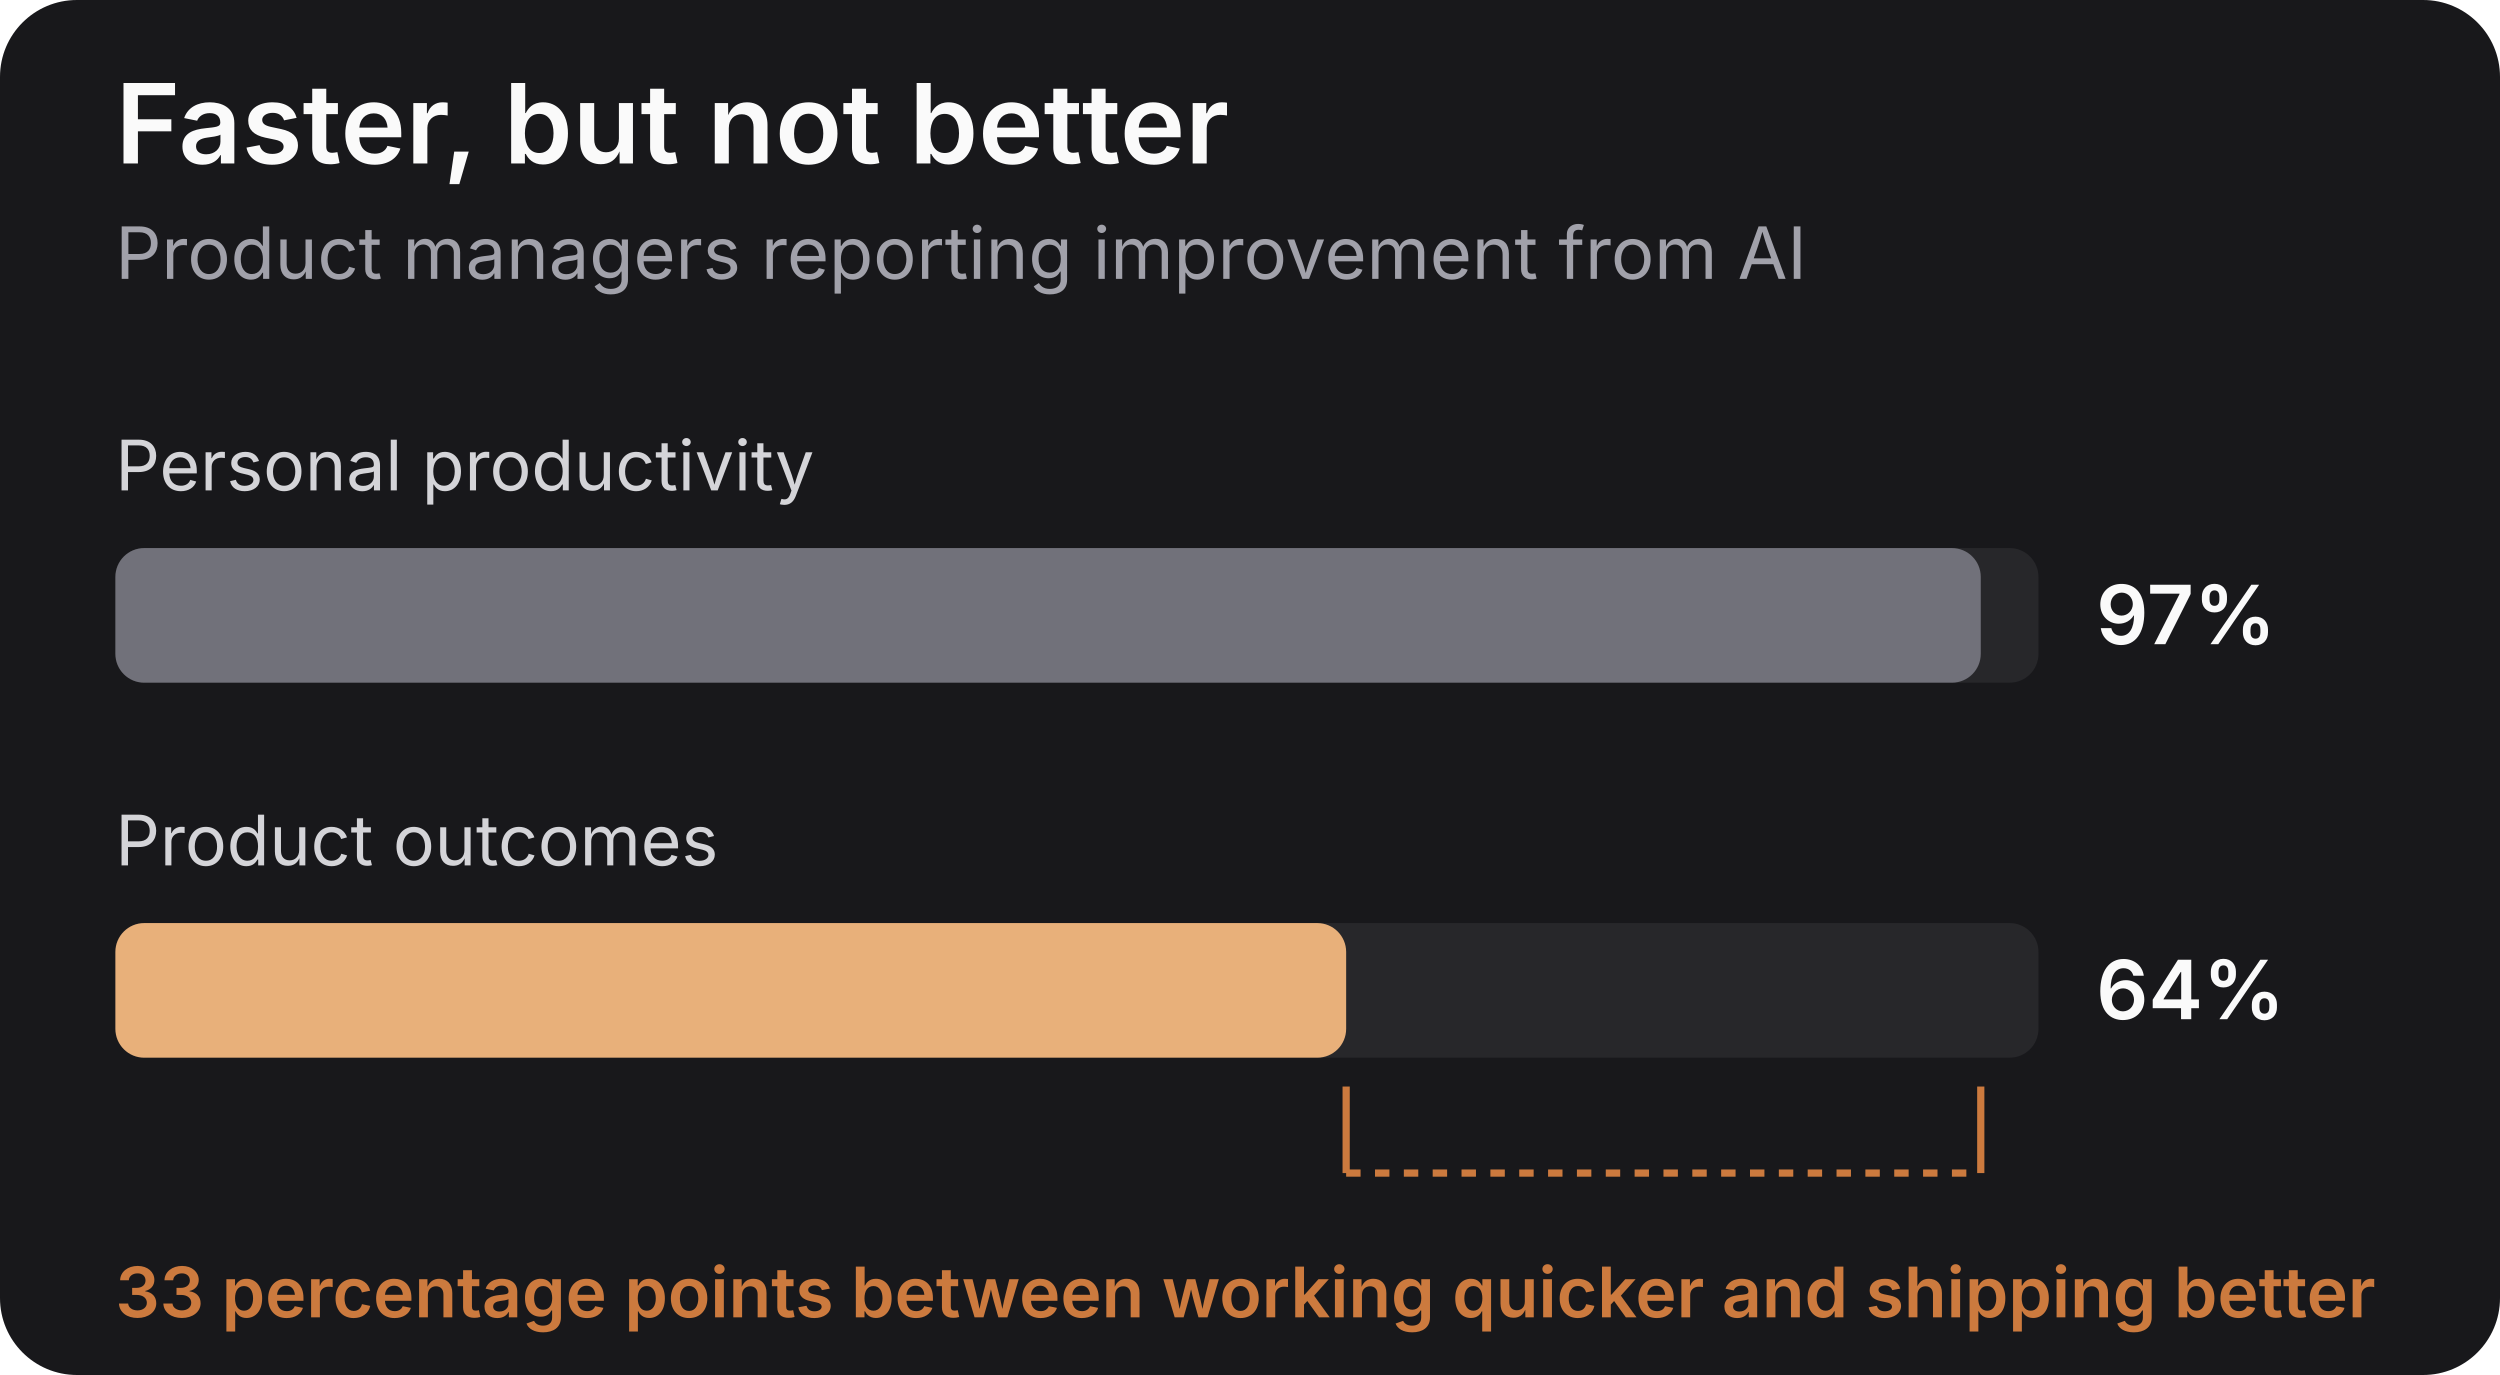
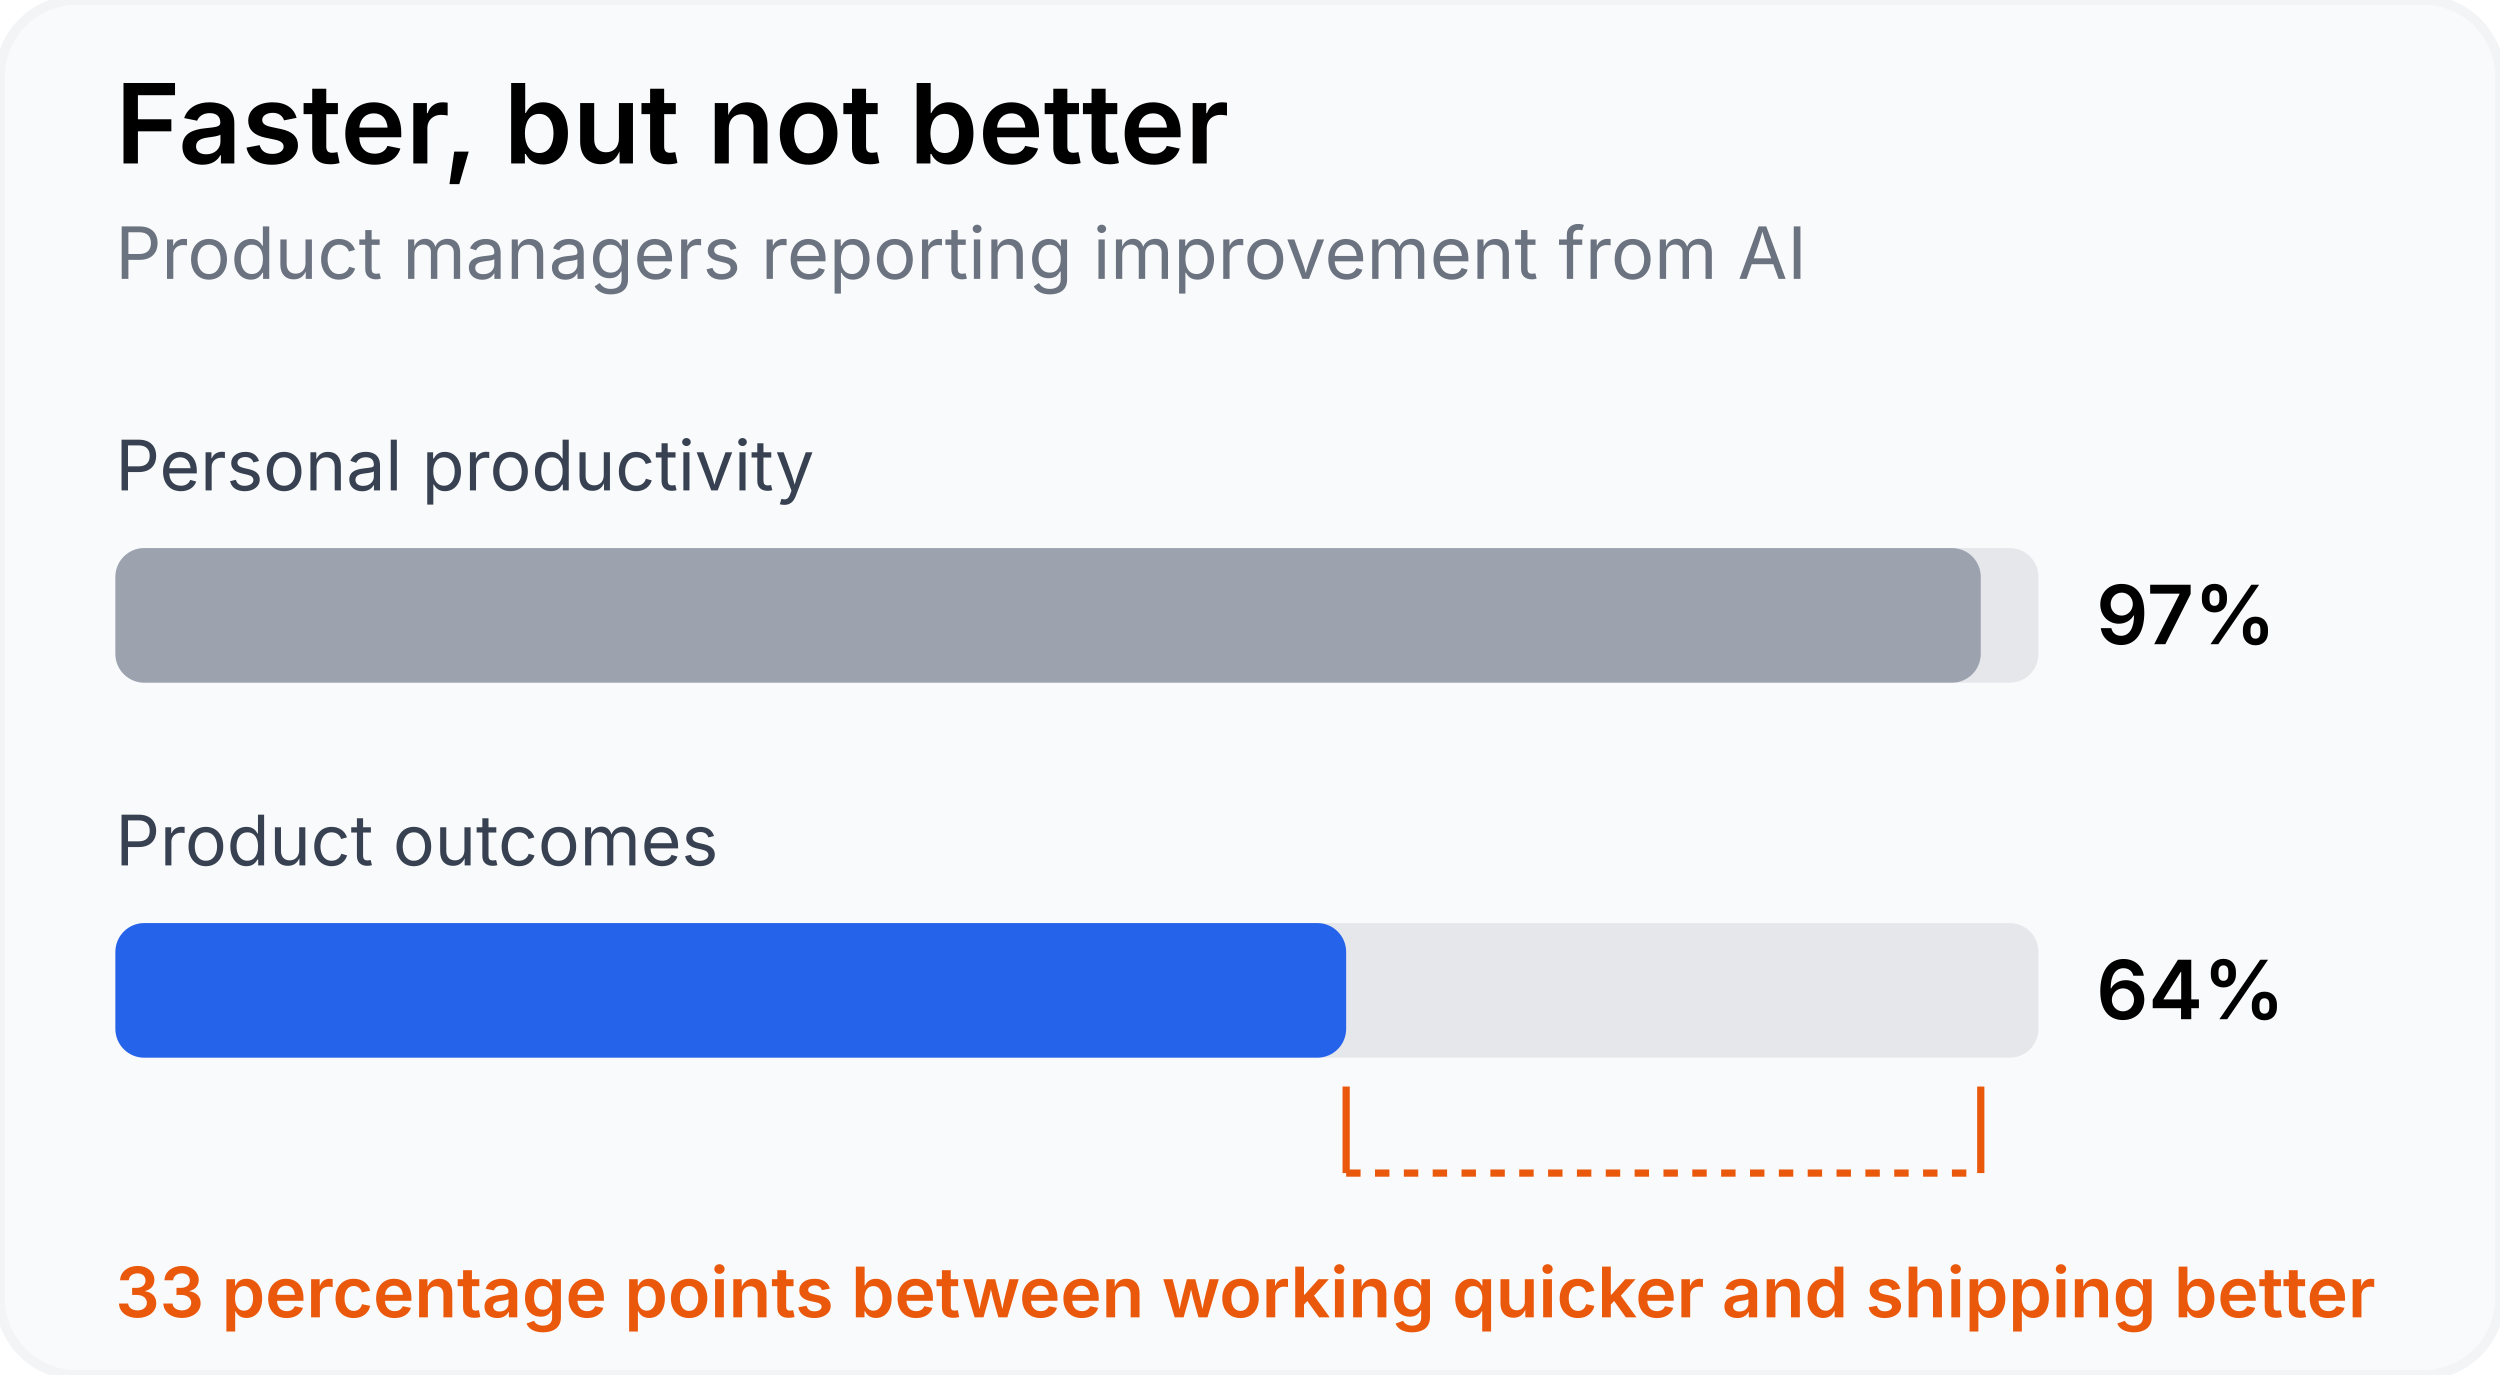
<svg xmlns="http://www.w3.org/2000/svg" width="520" height="286" viewBox="0 0 520 286" role="img" aria-label="Faster but not better. 97 percent of product managers report improved personal productivity from AI, while 64 percent report improved product outcomes such as more revenue or faster time to market. A gap of 33 percentage points. Source: Product Focus 2026 Survey of the Product Management Profession, 677 respondents across 40 countries.">
-   <rect x="0" y="0" width="520" height="286" rx="16" fill="#18181b" />
-   <text x="24" y="34" font-family="'Inter', system-ui, -apple-system, sans-serif" font-size="23" fill="#fafafa" font-weight="600">Faster, but not better</text>
-   <text x="24" y="58" font-family="'Inter', system-ui, -apple-system, sans-serif" font-size="15" fill="#a1a1aa">Product managers reporting improvement from AI</text>
-   <text x="24" y="102" font-family="'Inter', system-ui, -apple-system, sans-serif" font-size="14.5" fill="#d4d4d8">Personal productivity</text>
-   <rect x="24" y="114" width="400" height="28" rx="6" fill="#27272a" />
-   <rect x="24" y="114" width="388" height="28" rx="6" fill="#71717a" />
-   <text x="436" y="134" font-family="'Inter', system-ui, -apple-system, sans-serif" font-size="17" fill="#fafafa" font-weight="600">97%</text>
-   <text x="24" y="180" font-family="'Inter', system-ui, -apple-system, sans-serif" font-size="14.5" fill="#d4d4d8">Product outcomes</text>
-   <rect x="24" y="192" width="400" height="28" rx="6" fill="#27272a" />
-   <rect x="24" y="192" width="256" height="28" rx="6" fill="#e8b07a" />
-   <text x="436" y="212" font-family="'Inter', system-ui, -apple-system, sans-serif" font-size="17" fill="#fafafa" font-weight="600">64%</text>
-   <path d="M280,226 L280,244" stroke="#cc7a3e" stroke-width="1.5" />
-   <path d="M412,226 L412,244" stroke="#cc7a3e" stroke-width="1.5" />
-   <path d="M280,244 L412,244" stroke="#cc7a3e" stroke-width="1.5" stroke-dasharray="3 3" />
-   <text x="24" y="274" font-family="'Inter', system-ui, -apple-system, sans-serif" font-size="14.5" fill="#cc7a3e" font-weight="600">33 percentage points between working quicker and shipping better</text>
+   <rect x="0" y="0" width="520" height="286" rx="16" fill="#f9fafb" stroke="#f3f4f6" stroke-width="2" />
+   <text x="24" y="34" font-family="'Inter', system-ui, -apple-system, sans-serif" font-size="23" fill="#000000" font-weight="600">Faster, but not better</text>
+   <text x="24" y="58" font-family="'Inter', system-ui, -apple-system, sans-serif" font-size="15" fill="#6b7280">Product managers reporting improvement from AI</text>
+   <text x="24" y="102" font-family="'Inter', system-ui, -apple-system, sans-serif" font-size="14.5" fill="#374151">Personal productivity</text>
+   <rect x="24" y="114" width="400" height="28" rx="6" fill="#e5e7eb" />
+   <rect x="24" y="114" width="388" height="28" rx="6" fill="#9ca3af" />
+   <text x="436" y="134" font-family="'Inter', system-ui, -apple-system, sans-serif" font-size="17" fill="#000000" font-weight="600">97%</text>
+   <text x="24" y="180" font-family="'Inter', system-ui, -apple-system, sans-serif" font-size="14.5" fill="#374151">Product outcomes</text>
+   <rect x="24" y="192" width="400" height="28" rx="6" fill="#e5e7eb" />
+   <rect x="24" y="192" width="256" height="28" rx="6" fill="#2563eb" />
+   <text x="436" y="212" font-family="'Inter', system-ui, -apple-system, sans-serif" font-size="17" fill="#000000" font-weight="600">64%</text>
+   <path d="M280,226 L280,244" stroke="#ea580c" stroke-width="1.5" />
+   <path d="M412,226 L412,244" stroke="#ea580c" stroke-width="1.5" />
+   <path d="M280,244 L412,244" stroke="#ea580c" stroke-width="1.5" stroke-dasharray="3 3" />
+   <text x="24" y="274" font-family="'Inter', system-ui, -apple-system, sans-serif" font-size="14.5" fill="#ea580c" font-weight="600">33 percentage points between working quicker and shipping better</text>
</svg>
